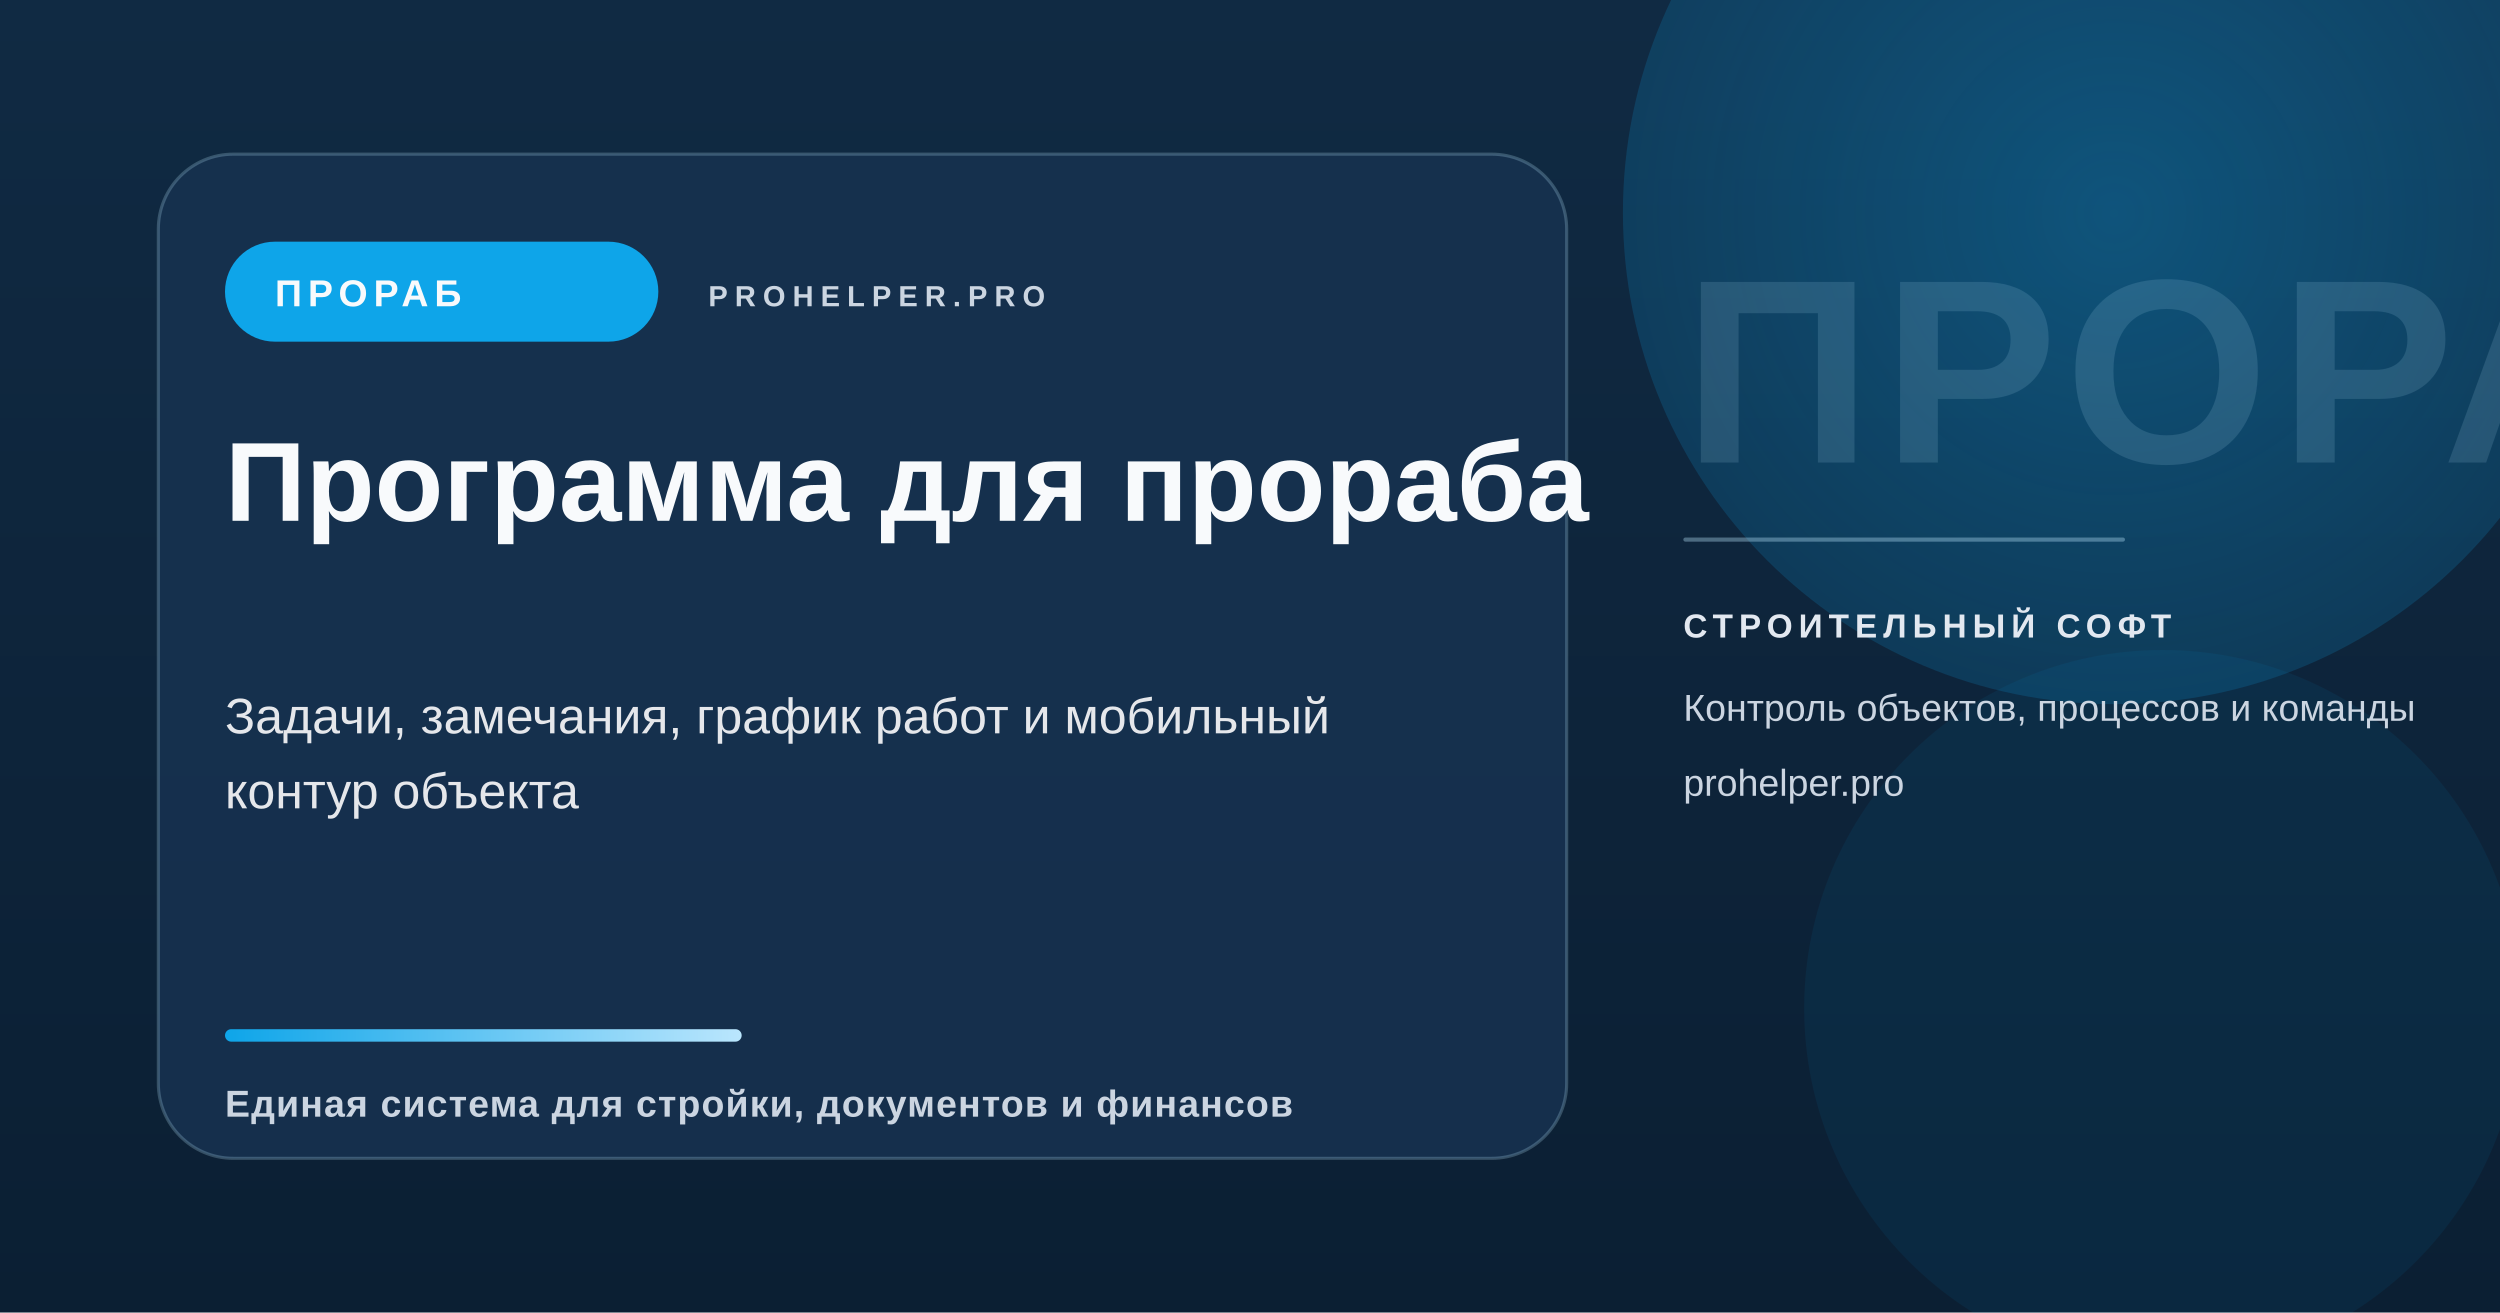
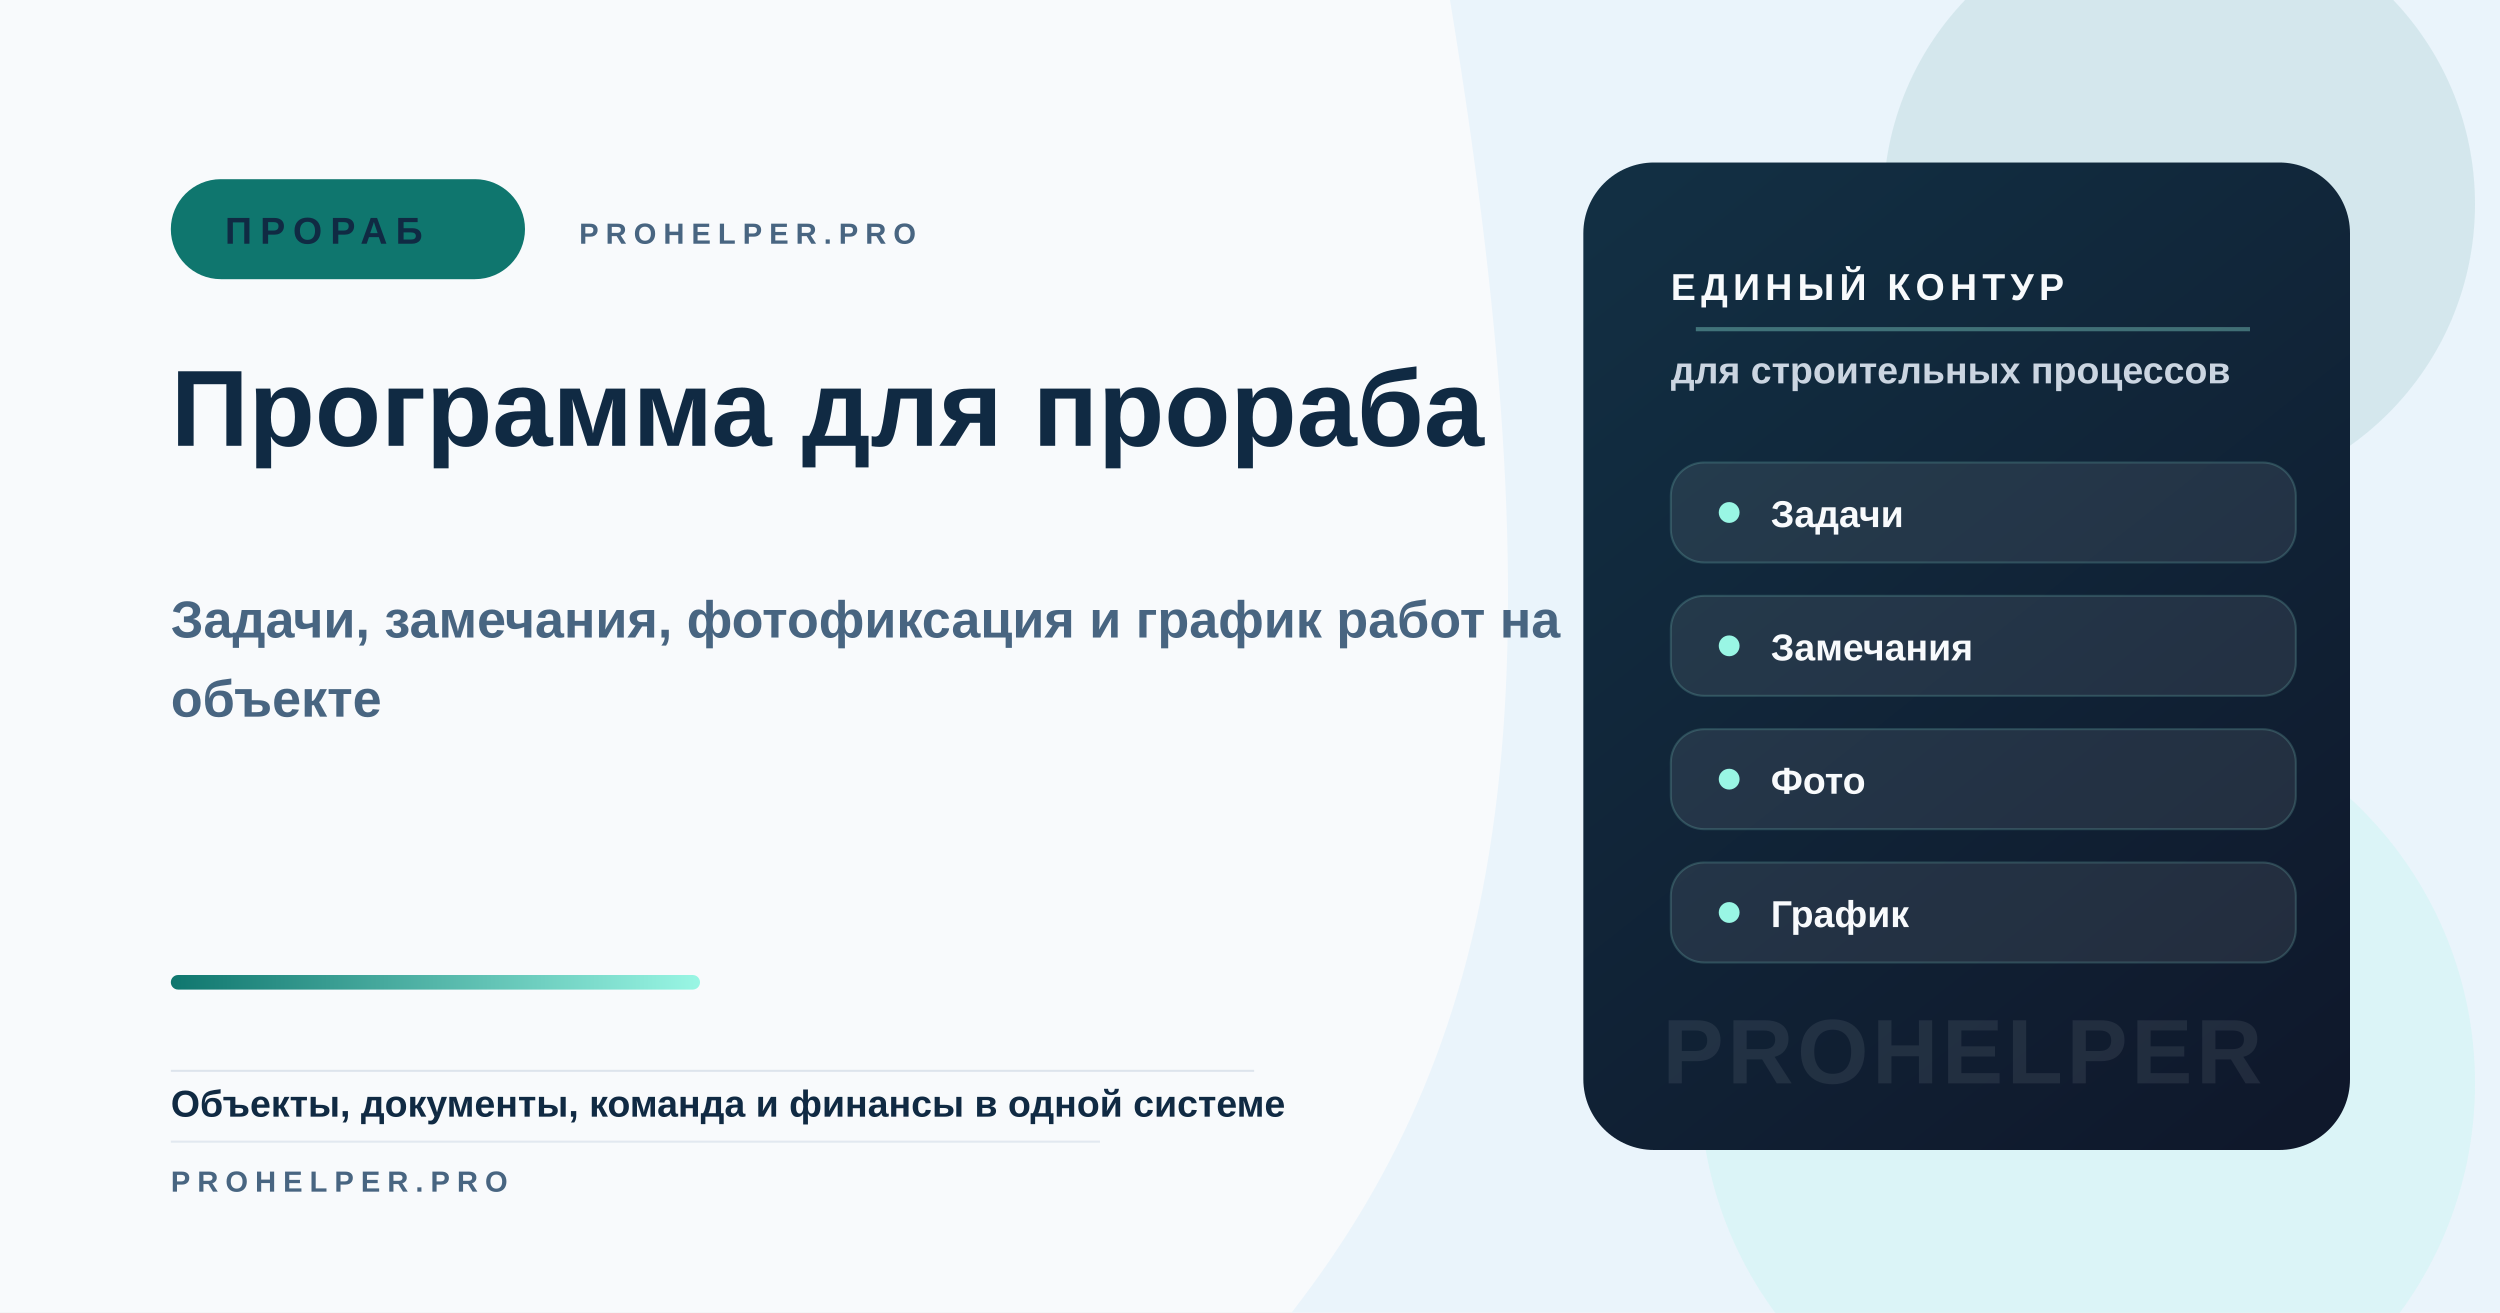
<svg xmlns="http://www.w3.org/2000/svg" width="1200" height="630" viewBox="0 0 1200 630" fill="none">
  <defs>
-     <linearGradient id="bg-foreman-software" x1="600" y1="0" x2="600" y2="630" gradientUnits="userSpaceOnUse">
-       <stop stop-color="#102A43" />
-       <stop offset="1" stop-color="#0B1F33" />
+     <linearGradient id="panel-foreman-software" x1="760" y1="82" x2="1128" y2="548" gradientUnits="userSpaceOnUse">
+       <stop stop-color="#123044" />
+       <stop offset="1" stop-color="#0F172A" />
    </linearGradient>
-     <radialGradient id="glow-foreman-software" cx="0" cy="0" r="1" gradientUnits="userSpaceOnUse" gradientTransform="translate(1015 102) rotate(123.5) scale(472 472)">
-       <stop stop-color="#0EA5E9" stop-opacity="0.35" />
-       <stop offset="1" stop-color="#0EA5E9" stop-opacity="0" />
-     </radialGradient>
-     <linearGradient id="line-foreman-software" x1="0" y1="0" x2="1" y2="0">
-       <stop stop-color="#0EA5E9" />
-       <stop offset="1" stop-color="#BAE6FD" />
+     <linearGradient id="accent-foreman-software" x1="0" y1="0" x2="1" y2="0">
+       <stop stop-color="#0F766E" />
+       <stop offset="1" stop-color="#99F6E4" />
    </linearGradient>
    <style>
-       .eyebrow { font: 700 18px 'Segoe UI', 'Arial', sans-serif; letter-spacing: 0.16em; fill: #F8FAFC; }
-       .brand-secondary { font: 600 14px 'Segoe UI', 'Arial', sans-serif; letter-spacing: 0.24em; fill: #CBD5E1; }
-       .title { font: 700 54px 'Segoe UI', 'Arial', sans-serif; fill: #F8FAFC; }
-       .subtitle { font: 500 24px 'Segoe UI', 'Arial', sans-serif; fill: #E5E7EB; }
-       .meta { font: 600 18px 'Segoe UI', 'Arial', sans-serif; fill: #CBD5E1; letter-spacing: 0.03em; }
-       .mark { font-family: 'Segoe UI', 'Arial', sans-serif; font-weight: 800; fill: #BAE6FD; opacity: 0.14; }
-       .mark-caption { font: 700 16px 'Segoe UI', 'Arial', sans-serif; fill: #E2E8F0; letter-spacing: 0.18em; }
-       .mark-support { font: 500 18px 'Segoe UI', 'Arial', sans-serif; fill: #CBD5E1; }
+       .brand { font-family: 'Segoe UI', Arial, sans-serif; font-size: 18px; font-weight: 800; letter-spacing: 0.22em; fill: #102A43; }
+       .domain { font-family: 'Segoe UI', Arial, sans-serif; font-size: 14px; font-weight: 700; letter-spacing: 0.24em; fill: #486581; }
+       .title { font-family: 'Segoe UI', Arial, sans-serif; font-size: 52px; font-weight: 800; fill: #102A43; }
+       .subtitle { font-family: 'Segoe UI', Arial, sans-serif; font-size: 25px; font-weight: 600; fill: #486581; }
+       .footer { font-family: 'Segoe UI', Arial, sans-serif; font-size: 18px; font-weight: 700; fill: #102A43; }
+       .panel-title { font-family: 'Segoe UI', Arial, sans-serif; font-size: 18px; font-weight: 800; letter-spacing: 0.14em; fill: #F8FAFC; }
+       .panel-copy { font-family: 'Segoe UI', Arial, sans-serif; font-size: 18px; font-weight: 600; fill: #CBD5E1; }
+       .capability { font-family: 'Segoe UI', Arial, sans-serif; font-size: 18px; font-weight: 700; fill: #F8FAFC; }
+       .stamp { font-family: 'Segoe UI', Arial, sans-serif; font-size: 44px; font-weight: 900; letter-spacing: 0.04em; fill: #F8FAFC; opacity: 0.08; }
    </style>
  </defs>
-   <rect width="1200" height="630" fill="url(#bg-foreman-software)" />
-   <circle cx="1015" cy="102" r="236" fill="url(#glow-foreman-software)" />
-   <circle cx="1038" cy="484" r="172" fill="#0EA5E9" fill-opacity="0.07" />
-   <rect x="76" y="74" width="676" height="482" rx="36" fill="#17314F" fill-opacity="0.9" stroke="#BAE6FD" stroke-opacity="0.24" stroke-width="1.5" />
-   <rect x="108" y="116" width="208" height="48" rx="24" fill="#0EA5E9" />
-   <text x="132" y="147" class="eyebrow">ПРОРАБ</text>
-   <text x="340" y="147" class="brand-secondary">PROHELPER.PRO</text>
-   <text x="108" y="250" class="title">Программа для прораба</text>
-   <text x="108" y="352" class="subtitle">Задачи, замечания, график работ и мобильный</text>
-   <text x="108" y="388" class="subtitle">контур объекта</text>
-   <rect x="108" y="494" width="248" height="6" rx="3" fill="url(#line-foreman-software)" />
-   <text x="108" y="536" class="meta">Единая система для стройки, документов и финансов</text>
-   <text x="808" y="222" class="mark" font-size="126" letter-spacing="0.04em">ПРОРАБ</text>
-   <rect x="808" y="258" width="212" height="2" rx="1" fill="#BAE6FD" fill-opacity="0.36" />
-   <text x="808" y="306" class="mark-caption">СТРОИТЕЛЬНЫЙ СОФТ</text>
-   <text x="808" y="346" class="mark-support">Контроль объектов, процессов и команды</text>
-   <text x="808" y="382" class="mark-support">prohelper.pro</text>
+   <rect width="1200" height="630" fill="#F8FAFC" />
+   <path d="M696 0H1200V630H620C724 496 751 334 696 0Z" fill="#EAF4FB" />
+   <path d="M82 514H602" stroke="#CBD5E1" stroke-width="1" stroke-opacity="0.6" />
+   <path d="M82 548H528" stroke="#E2E8F0" stroke-width="1" />
+   <circle cx="1046" cy="98" r="142" fill="#0F766E" fill-opacity="0.10" />
+   <circle cx="1002" cy="520" r="186" fill="#99F6E4" fill-opacity="0.18" />
+   <rect x="760" y="78" width="368" height="474" rx="34" fill="url(#panel-foreman-software)" />
+   <path d="M814 158H1080" stroke="#99F6E4" stroke-width="2" stroke-opacity="0.35" />
+   <text x="802" y="144" class="panel-title">ЕДИНЫЙ КОНТУР</text>
+   <text x="802" y="184" class="panel-copy">для строительных процессов</text>
+   <g>
+     <rect x="802" y="222" width="300" height="48" rx="16" fill="#FFFFFF" fill-opacity="0.08" stroke="#99F6E4" stroke-opacity="0.18" />
+     <circle cx="830" cy="246" r="5" fill="#99F6E4" />
+     <text x="850" y="253" class="capability">Задачи</text>
+   </g>
+   <g>
+     <rect x="802" y="286" width="300" height="48" rx="16" fill="#FFFFFF" fill-opacity="0.08" stroke="#99F6E4" stroke-opacity="0.18" />
+     <circle cx="830" cy="310" r="5" fill="#99F6E4" />
+     <text x="850" y="317" class="capability">Замечания</text>
+   </g>
+   <g>
+     <rect x="802" y="350" width="300" height="48" rx="16" fill="#FFFFFF" fill-opacity="0.08" stroke="#99F6E4" stroke-opacity="0.18" />
+     <circle cx="830" cy="374" r="5" fill="#99F6E4" />
+     <text x="850" y="381" class="capability">Фото</text>
+   </g>
+   <g>
+     <rect x="802" y="414" width="300" height="48" rx="16" fill="#FFFFFF" fill-opacity="0.08" stroke="#99F6E4" stroke-opacity="0.18" />
+     <circle cx="830" cy="438" r="5" fill="#99F6E4" />
+     <text x="850" y="445" class="capability">График</text>
+   </g>
+   <text x="798" y="520" class="stamp">PROHELPER</text>
+   <rect x="82" y="86" width="170" height="48" rx="24" fill="#0F766E" />
+   <text x="108" y="117" class="brand" fill="#FFFFFF">ПРОРАБ</text>
+   <text x="278" y="117" class="domain">PROHELPER.PRO</text>
+   <text x="82" y="214" class="title">Программа для прораба</text>
+   <text x="82" y="306" class="subtitle">Задачи, замечания, фотофиксация и график работ на</text>
+   <text x="82" y="344" class="subtitle">объекте</text>
+   <rect x="82" y="468" width="254" height="7" rx="3.5" fill="url(#accent-foreman-software)" />
+   <text x="82" y="536" class="footer">Объекты, документы, команда и финансы в одной системе</text>
+   <text x="82" y="572" class="domain">PROHELPER.PRO</text>
</svg>
